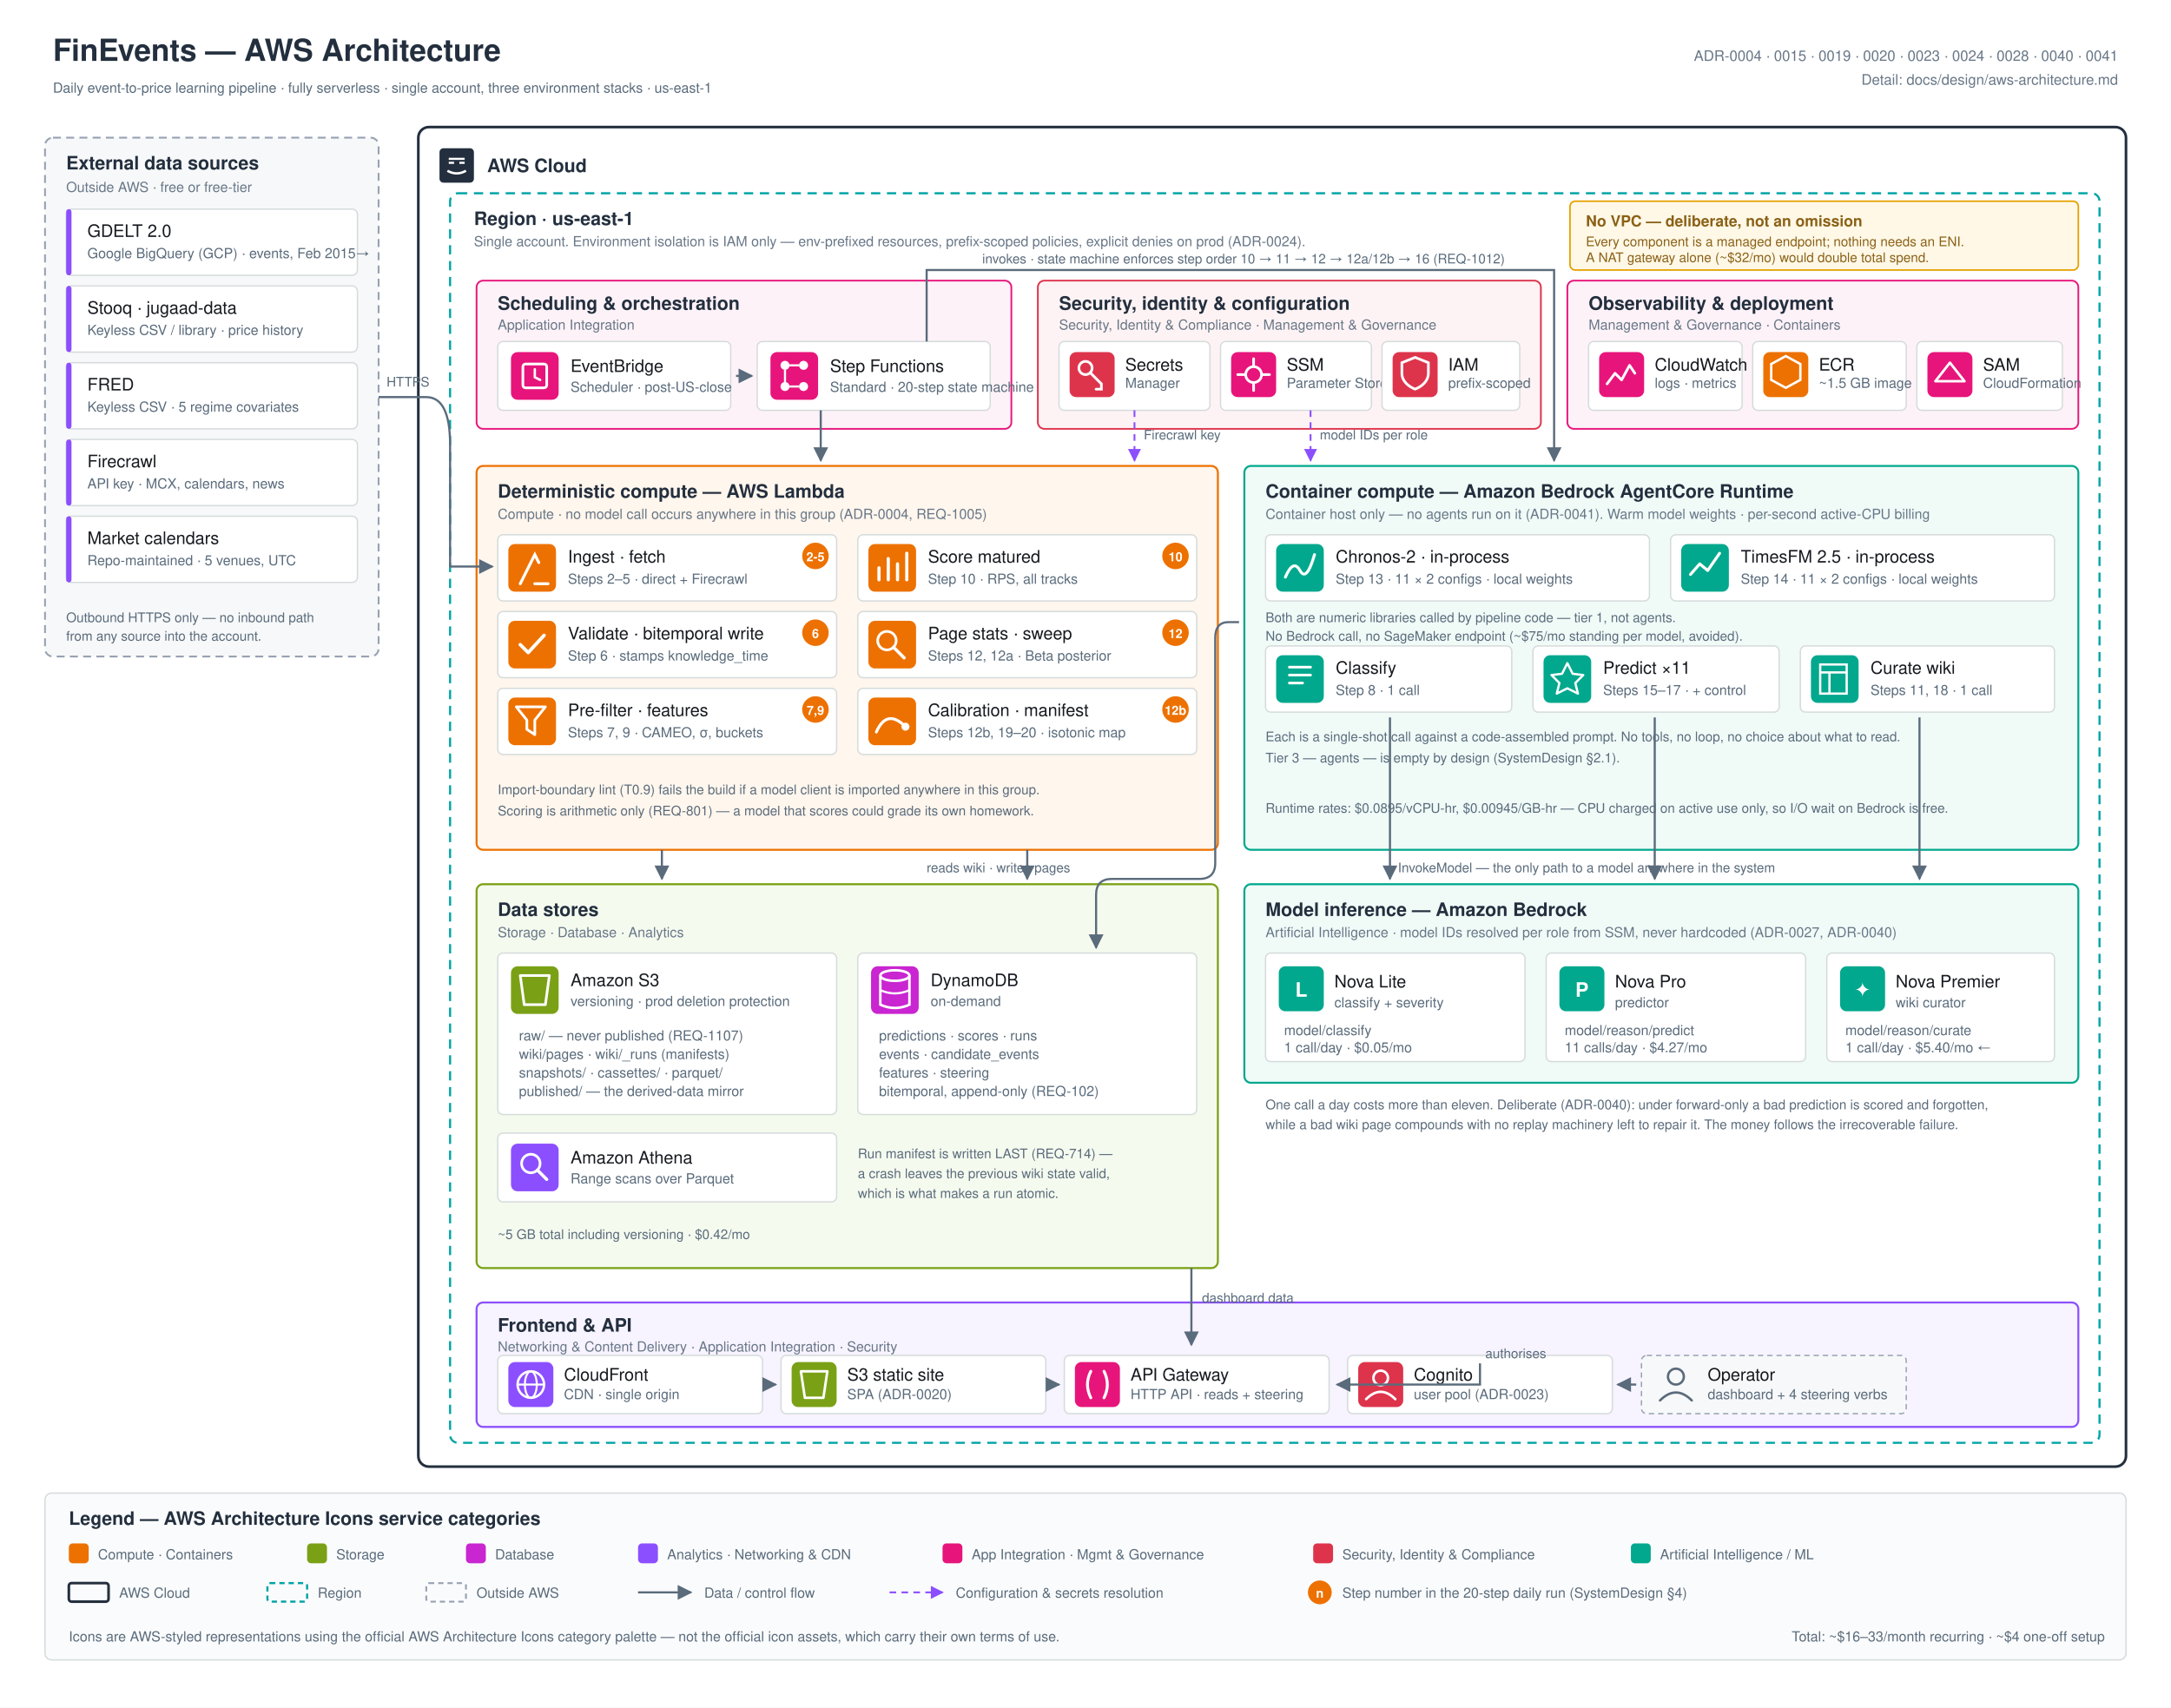
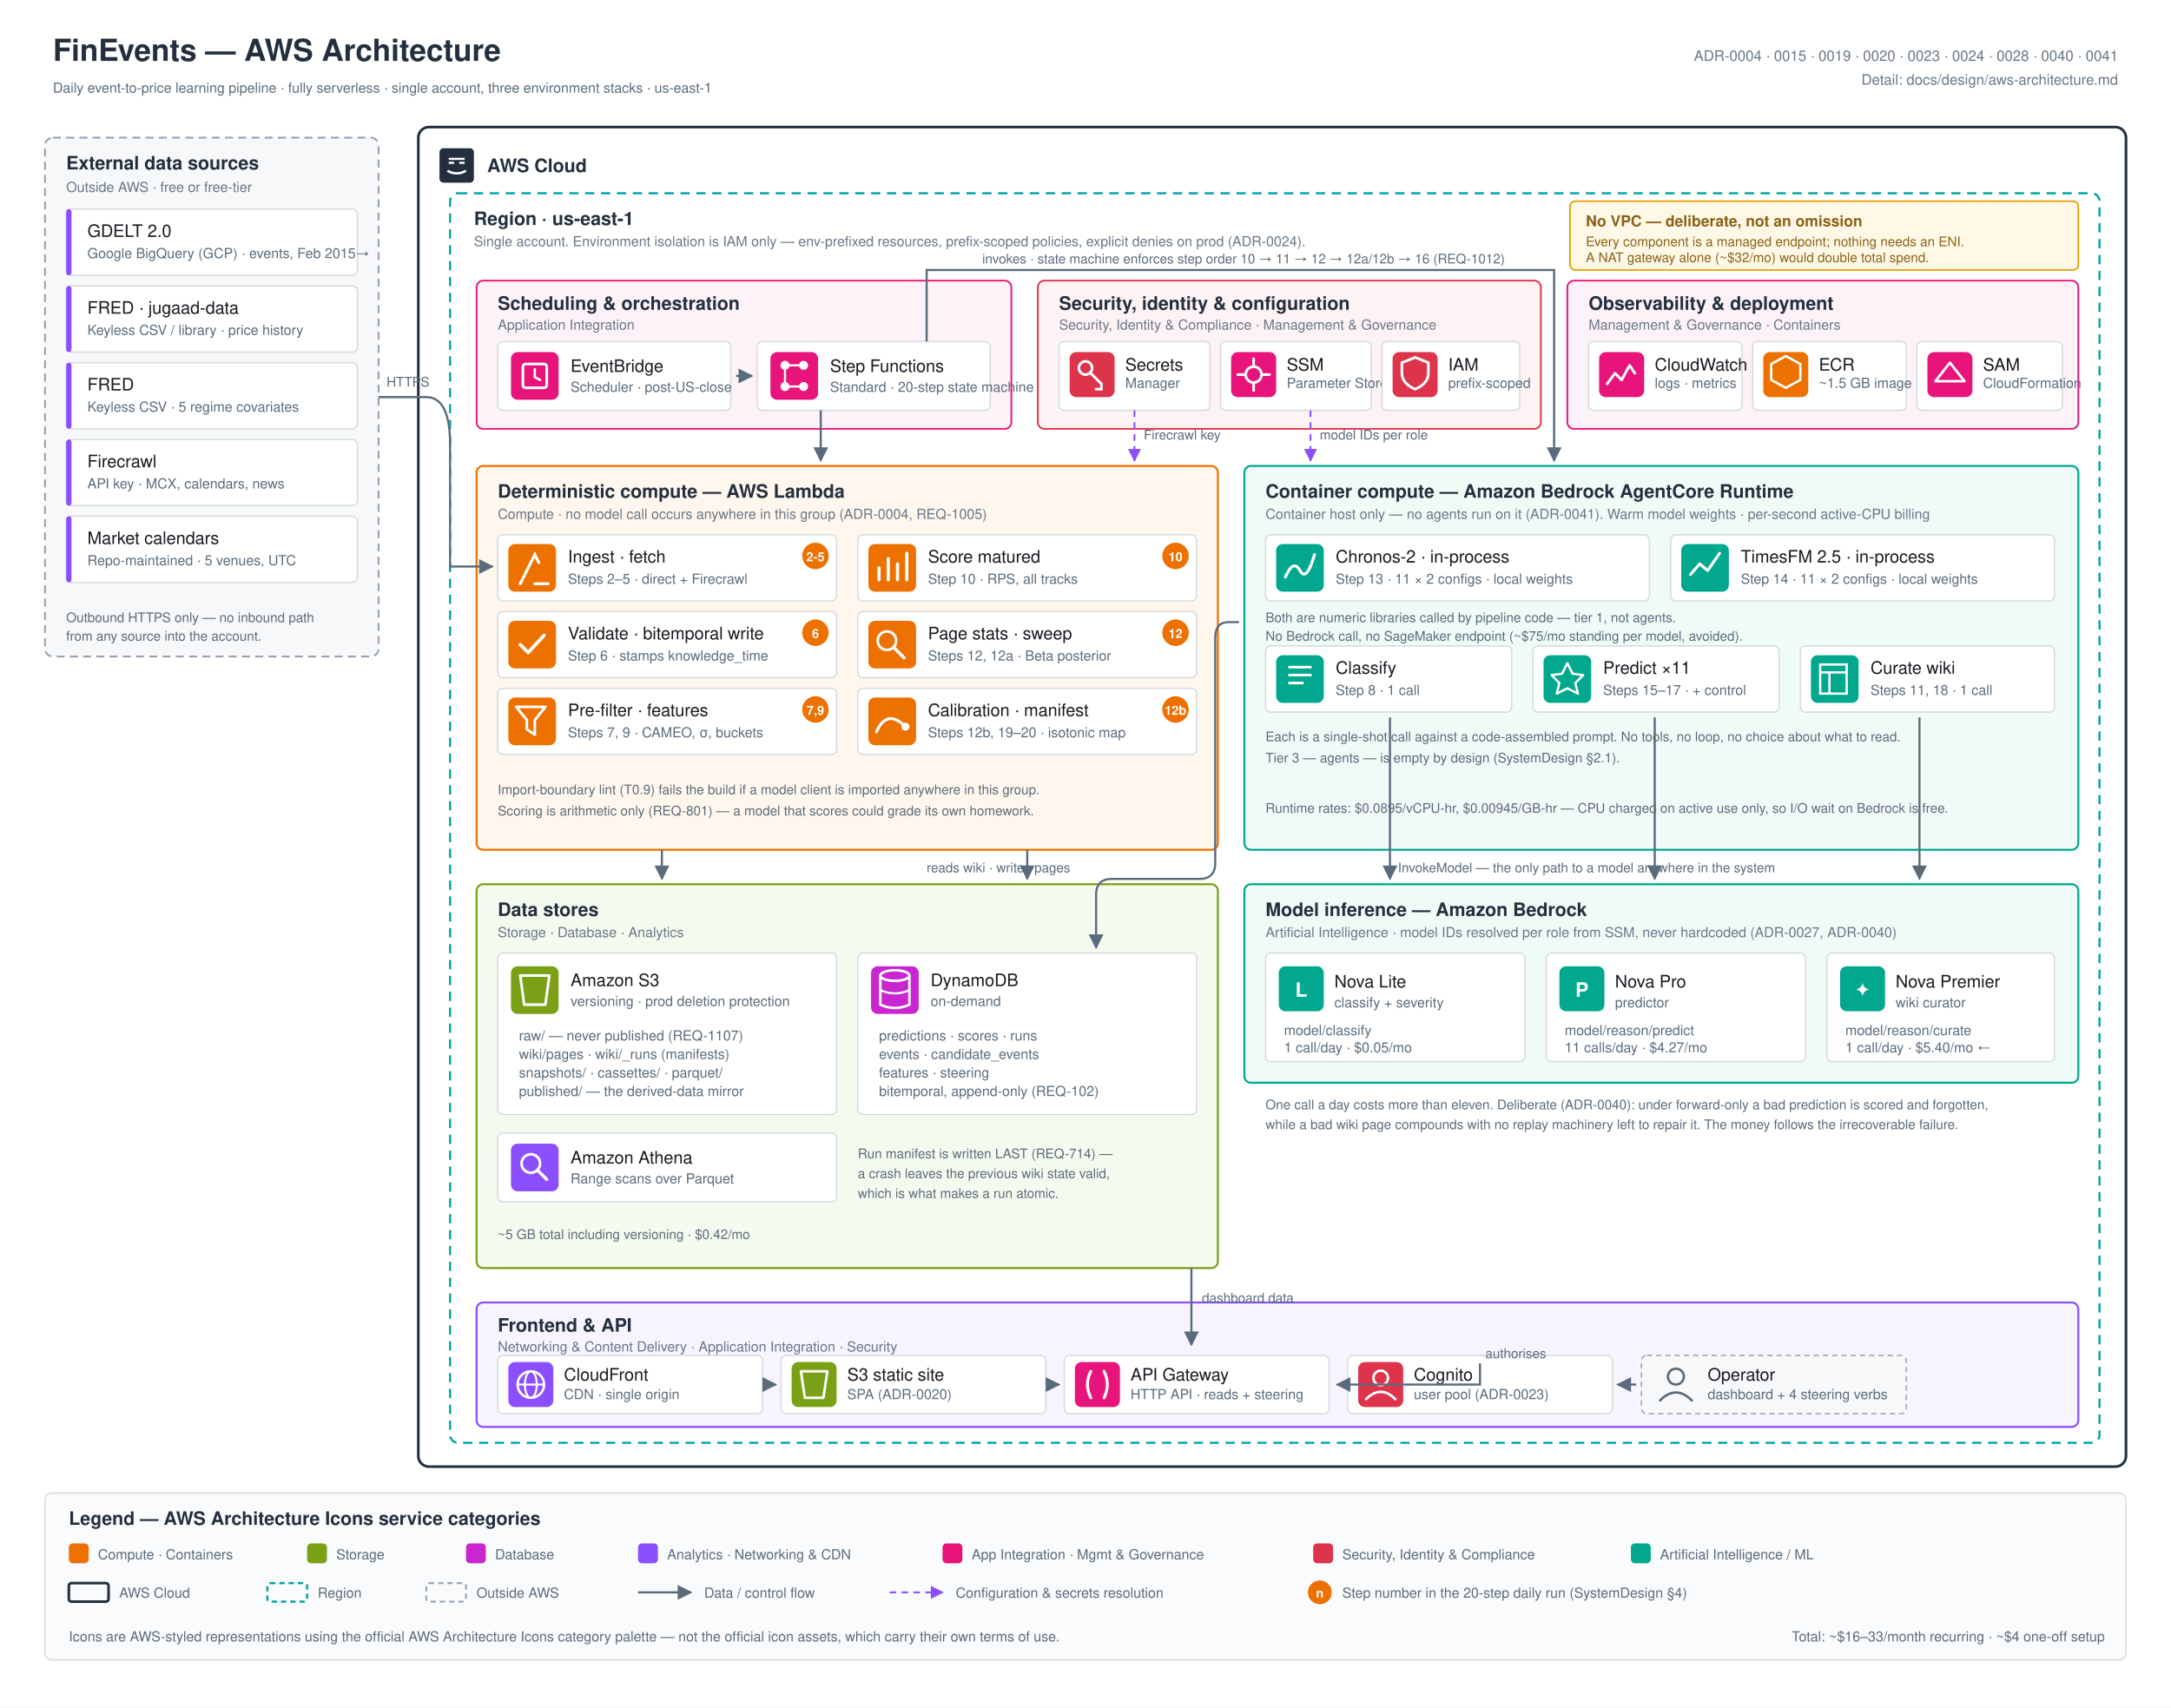
<svg xmlns="http://www.w3.org/2000/svg" viewBox="0 0 1640 1290" width="1640" height="1290" font-family="'Amazon Ember','Segoe UI',-apple-system,Helvetica,Arial,sans-serif">
  <defs>
    <marker id="a" viewBox="0 0 10 10" refX="9" refY="5" markerWidth="7" markerHeight="7" orient="auto-start-reverse">
      <path d="M0 0 L10 5 L0 10 z" fill="#5A6B7B" />
    </marker>
    <marker id="ad" viewBox="0 0 10 10" refX="9" refY="5" markerWidth="7" markerHeight="7" orient="auto-start-reverse">
      <path d="M0 0 L10 5 L0 10 z" fill="#8C4FFF" />
    </marker>
    <style>
      .t{font-size:13px;fill:#16191F}
      .s{font-size:10.5px;fill:#5A6B7B}
      .g{font-size:14px;font-weight:600;fill:#232F3E}
      .gs{font-size:10.5px;fill:#687787}
      .flow{stroke:#5A6B7B;stroke-width:1.6;fill:none;marker-end:url(#a)}
      .flowd{stroke:#8C4FFF;stroke-width:1.4;fill:none;stroke-dasharray:5 4;marker-end:url(#ad)}
      .lbl{font-size:10px;fill:#5A6B7B}
      .badge{font-size:9.5px;font-weight:700;fill:#fff}
      .card{fill:#fff;stroke:#D5DBDB;stroke-width:1;rx:4}
    </style>
  </defs>
  <rect width="1640" height="1290" fill="#fff" />
  <text x="40" y="46" font-size="23" font-weight="700" fill="#232F3E">FinEvents — AWS Architecture</text>
  <text x="40" y="70" class="s" font-size="12">Daily event-to-price learning pipeline · fully serverless · single account, three environment stacks · us-east-1</text>
  <text x="1600" y="46" text-anchor="end" font-size="11" fill="#687787">ADR-0004 · 0015 · 0019 · 0020 · 0023 · 0024 · 0028 · 0040 · 0041</text>
  <text x="1600" y="64" text-anchor="end" font-size="11" fill="#687787">Detail: docs/design/aws-architecture.md</text>
  <rect x="34" y="104" width="252" height="392" rx="6" fill="#F7F8F9" stroke="#98A2B3" stroke-width="1.4" stroke-dasharray="6 4" />
  <text x="50" y="128" class="g">External data sources</text>
  <text x="50" y="145" class="gs">Outside AWS · free or free-tier</text>
  <g transform="translate(50,158)">
    <rect class="card" width="220" height="50" />
    <rect width="4" height="50" fill="#8C4FFF" rx="2" />
    <text x="16" y="21" class="t">GDELT 2.0</text>
    <text x="16" y="37" class="s">Google BigQuery (GCP) · events, Feb 2015→</text>
  </g>
  <g transform="translate(50,216)">
    <rect class="card" width="220" height="50" />
    <rect width="4" height="50" fill="#8C4FFF" rx="2" />
-     <text x="16" y="21" class="t">Stooq · jugaad-data</text>
+     <text x="16" y="21" class="t">FRED · jugaad-data</text>
    <text x="16" y="37" class="s">Keyless CSV / library · price history</text>
  </g>
  <g transform="translate(50,274)">
    <rect class="card" width="220" height="50" />
    <rect width="4" height="50" fill="#8C4FFF" rx="2" />
    <text x="16" y="21" class="t">FRED</text>
    <text x="16" y="37" class="s">Keyless CSV · 5 regime covariates</text>
  </g>
  <g transform="translate(50,332)">
    <rect class="card" width="220" height="50" />
    <rect width="4" height="50" fill="#8C4FFF" rx="2" />
    <text x="16" y="21" class="t">Firecrawl</text>
    <text x="16" y="37" class="s">API key · MCX, calendars, news</text>
  </g>
  <g transform="translate(50,390)">
    <rect class="card" width="220" height="50" />
    <rect width="4" height="50" fill="#8C4FFF" rx="2" />
    <text x="16" y="21" class="t">Market calendars</text>
    <text x="16" y="37" class="s">Repo-maintained · 5 venues, UTC</text>
  </g>
  <text x="50" y="470" class="lbl">Outbound HTTPS only — no inbound path</text>
  <text x="50" y="484" class="lbl">from any source into the account.</text>
  <rect x="316" y="96" width="1290" height="1012" rx="8" fill="none" stroke="#232F3E" stroke-width="2" />
  <g transform="translate(332,112)">
    <rect width="26" height="26" rx="3" fill="#232F3E" />
    <path d="M6 17 q7 4 14 0" stroke="#fff" stroke-width="1.8" fill="none" />
    <path d="M7 11 h4 M15 11 h4 M7 8 h12" stroke="#fff" stroke-width="1.6" />
  </g>
  <text x="368" y="130" class="g">AWS Cloud</text>
  <rect x="340" y="146" width="1246" height="944" rx="6" fill="none" stroke="#00A4A6" stroke-width="1.6" stroke-dasharray="7 5" />
  <text x="358" y="170" class="g" fill="#00767A">Region · us-east-1</text>
  <text x="358" y="186" class="gs">Single account. Environment isolation is IAM only — env-prefixed resources, prefix-scoped policies, explicit denies on prod (ADR-0024).</text>
  <g transform="translate(1186,152)">
    <rect width="384" height="52" rx="4" fill="#FFF8E7" stroke="#E5A100" stroke-width="1.2" />
    <text x="12" y="19" font-size="11.5" font-weight="700" fill="#8A6116">No VPC — deliberate, not an omission</text>
    <text x="12" y="34" font-size="10" fill="#8A6116">Every component is a managed endpoint; nothing needs an ENI.</text>
    <text x="12" y="46" font-size="10" fill="#8A6116">A NAT gateway alone (~$32/mo) would double total spend.</text>
  </g>
  <rect x="360" y="212" width="404" height="112" rx="5" fill="#FDF2F8" stroke="#E7157B" stroke-width="1.3" />
  <text x="376" y="234" class="g">Scheduling &amp; orchestration</text>
  <text x="376" y="249" class="gs">Application Integration</text>
  <g transform="translate(376,258)">
    <rect class="card" width="176" height="52" />
    <rect x="10" y="8" width="36" height="36" rx="5" fill="#E7157B" />
    <rect x="19" y="17" width="18" height="18" rx="2" fill="none" stroke="#fff" stroke-width="2" />
    <path d="M28 21 v6 l4 2" stroke="#fff" stroke-width="1.8" fill="none" stroke-linecap="round" />
    <text x="55" y="23" class="t">EventBridge</text>
    <text x="55" y="38" class="s">Scheduler · post-US-close</text>
  </g>
  <g transform="translate(572,258)">
    <rect class="card" width="176" height="52" />
    <rect x="10" y="8" width="36" height="36" rx="5" fill="#E7157B" />
    <circle cx="21" cy="18" r="3.4" fill="#fff" />
    <circle cx="35" cy="18" r="3.4" fill="#fff" />
    <circle cx="21" cy="34" r="3.4" fill="#fff" />
    <circle cx="35" cy="34" r="3.4" fill="#fff" />
    <path d="M24.4 18 h7.2 M21 21.4 v9.2 M24.4 34 h7.2" stroke="#fff" stroke-width="1.6" />
    <text x="55" y="23" class="t">Step Functions</text>
    <text x="55" y="38" class="s">Standard · 20-step state machine</text>
  </g>
  <rect x="784" y="212" width="380" height="112" rx="5" fill="#FEF3F4" stroke="#DD344C" stroke-width="1.3" />
  <text x="800" y="234" class="g">Security, identity &amp; configuration</text>
  <text x="800" y="249" class="gs">Security, Identity &amp; Compliance · Management &amp; Governance</text>
  <g transform="translate(800,258)">
    <rect class="card" width="114" height="52" />
    <rect x="8" y="8" width="34" height="34" rx="5" fill="#DD344C" />
    <circle cx="20" cy="20" r="5" fill="none" stroke="#fff" stroke-width="2" />
    <path d="M24 24 l8 8 v4 h-4" stroke="#fff" stroke-width="2" fill="none" stroke-linecap="round" />
    <text x="50" y="22" class="t" font-size="11.5">Secrets</text>
    <text x="50" y="35" class="s">Manager</text>
  </g>
  <g transform="translate(922,258)">
    <rect class="card" width="114" height="52" />
    <rect x="8" y="8" width="34" height="34" rx="5" fill="#E7157B" />
    <circle cx="25" cy="25" r="6" fill="none" stroke="#fff" stroke-width="2" />
    <path d="M25 13 v5 M25 32 v5 M13 25 h5 M32 25 h5" stroke="#fff" stroke-width="2" stroke-linecap="round" />
    <text x="50" y="22" class="t" font-size="11.5">SSM</text>
    <text x="50" y="35" class="s">Parameter Store</text>
  </g>
  <g transform="translate(1044,258)">
    <rect class="card" width="104" height="52" />
    <rect x="8" y="8" width="34" height="34" rx="5" fill="#DD344C" />
    <path d="M25 12 l10 4 v8 c0 6-5 10-10 12 -5-2-10-6-10-12 v-8z" fill="none" stroke="#fff" stroke-width="2" />
    <text x="50" y="22" class="t" font-size="11.5">IAM</text>
    <text x="50" y="35" class="s">prefix-scoped</text>
  </g>
  <rect x="1184" y="212" width="386" height="112" rx="5" fill="#FDF2F8" stroke="#E7157B" stroke-width="1.3" />
  <text x="1200" y="234" class="g">Observability &amp; deployment</text>
  <text x="1200" y="249" class="gs">Management &amp; Governance · Containers</text>
  <g transform="translate(1200,258)">
    <rect class="card" width="116" height="52" />
    <rect x="8" y="8" width="34" height="34" rx="5" fill="#E7157B" />
    <path d="M14 32 l6-8 5 5 6-11 4 6" stroke="#fff" stroke-width="2" fill="none" stroke-linecap="round" stroke-linejoin="round" />
    <text x="50" y="22" class="t" font-size="11.5">CloudWatch</text>
    <text x="50" y="35" class="s">logs · metrics</text>
  </g>
  <g transform="translate(1324,258)">
    <rect class="card" width="116" height="52" />
    <rect x="8" y="8" width="34" height="34" rx="5" fill="#ED7100" />
    <path d="M25 11 l11 6 v12 l-11 6 -11-6 v-12z" fill="none" stroke="#fff" stroke-width="1.8" />
    <text x="50" y="22" class="t" font-size="11.5">ECR</text>
    <text x="50" y="35" class="s">~1.5 GB image</text>
  </g>
  <g transform="translate(1448,258)">
    <rect class="card" width="110" height="52" />
    <rect x="8" y="8" width="34" height="34" rx="5" fill="#E7157B" />
    <path d="M14 30 l11-14 11 14z" fill="none" stroke="#fff" stroke-width="1.9" stroke-linejoin="round" />
    <text x="50" y="22" class="t" font-size="11.5">SAM</text>
    <text x="50" y="35" class="s">CloudFormation</text>
  </g>
  <rect x="360" y="352" width="560" height="290" rx="5" fill="#FFF6ED" stroke="#ED7100" stroke-width="1.5" />
  <text x="376" y="376" class="g">Deterministic compute — AWS Lambda</text>
  <text x="376" y="392" class="gs">Compute · no model call occurs anywhere in this group (ADR-0004, REQ-1005)</text>
  <g transform="translate(376,404)">
    <rect class="card" width="256" height="50" />
    <rect x="8" y="7" width="36" height="36" rx="5" fill="#ED7100" />
    <path d="M17 37 l11-22 3 6 M28 37 h10" stroke="#fff" stroke-width="2.2" fill="none" stroke-linecap="round" />
    <text x="53" y="21" class="t">Ingest · fetch</text>
    <text x="53" y="37" class="s">Steps 2–5 · direct + Firecrawl</text>
    <circle cx="240" cy="16" r="10" fill="#ED7100" />
    <text x="240" y="20" text-anchor="middle" class="badge">2-5</text>
  </g>
  <g transform="translate(376,462)">
    <rect class="card" width="256" height="50" />
    <rect x="8" y="7" width="36" height="36" rx="5" fill="#ED7100" />
    <path d="M17 25 l6 6 12-13" stroke="#fff" stroke-width="2.6" fill="none" stroke-linecap="round" stroke-linejoin="round" />
    <text x="53" y="21" class="t">Validate · bitemporal write</text>
    <text x="53" y="37" class="s">Step 6 · stamps knowledge_time</text>
    <circle cx="240" cy="16" r="10" fill="#ED7100" />
    <text x="240" y="20" text-anchor="middle" class="badge">6</text>
  </g>
  <g transform="translate(376,520)">
    <rect class="card" width="256" height="50" />
    <rect x="8" y="7" width="36" height="36" rx="5" fill="#ED7100" />
    <path d="M14 14 h22 l-8 10 v11 l-6 -4 v-7z" fill="none" stroke="#fff" stroke-width="2" stroke-linejoin="round" />
    <text x="53" y="21" class="t">Pre-filter · features</text>
    <text x="53" y="37" class="s">Steps 7, 9 · CAMEO, σ, buckets</text>
    <circle cx="240" cy="16" r="10" fill="#ED7100" />
    <text x="240" y="20" text-anchor="middle" class="badge">7,9</text>
  </g>
  <g transform="translate(648,404)">
    <rect class="card" width="256" height="50" />
    <rect x="8" y="7" width="36" height="36" rx="5" fill="#ED7100" />
    <path d="M16 34 v-9 M23 34 v-16 M30 34 v-12 M37 34 v-20" stroke="#fff" stroke-width="2.4" stroke-linecap="round" />
    <text x="53" y="21" class="t">Score matured</text>
    <text x="53" y="37" class="s">Step 10 · RPS, all tracks</text>
    <circle cx="240" cy="16" r="10" fill="#ED7100" />
    <text x="240" y="20" text-anchor="middle" class="badge">10</text>
  </g>
  <g transform="translate(648,462)">
    <rect class="card" width="256" height="50" />
    <rect x="8" y="7" width="36" height="36" rx="5" fill="#ED7100" />
    <circle cx="22" cy="22" r="7" fill="none" stroke="#fff" stroke-width="2" />
    <path d="M27 27 l8 8" stroke="#fff" stroke-width="2.4" stroke-linecap="round" />
    <text x="53" y="21" class="t">Page stats · sweep</text>
    <text x="53" y="37" class="s">Steps 12, 12a · Beta posterior</text>
    <circle cx="240" cy="16" r="10" fill="#ED7100" />
    <text x="240" y="20" text-anchor="middle" class="badge">12</text>
  </g>
  <g transform="translate(648,520)">
    <rect class="card" width="256" height="50" />
    <rect x="8" y="7" width="36" height="36" rx="5" fill="#ED7100" />
    <path d="M14 33 q8-18 22-4" stroke="#fff" stroke-width="2.2" fill="none" stroke-linecap="round" />
    <circle cx="36" cy="29" r="3" fill="#fff" />
    <text x="53" y="21" class="t">Calibration · manifest</text>
    <text x="53" y="37" class="s">Steps 12b, 19–20 · isotonic map</text>
    <circle cx="240" cy="16" r="10" fill="#ED7100" />
    <text x="240" y="20" text-anchor="middle" class="badge">12b</text>
  </g>
  <text x="376" y="600" class="lbl">Import-boundary lint (T0.9) fails the build if a model client is imported anywhere in this group.</text>
  <text x="376" y="616" class="lbl">Scoring is arithmetic only (REQ-801) — a model that scores could grade its own homework.</text>
  <rect x="940" y="352" width="630" height="290" rx="5" fill="#F0FBF8" stroke="#01A88D" stroke-width="1.5" />
  <text x="956" y="376" class="g">Container compute — Amazon Bedrock AgentCore Runtime</text>
  <text x="956" y="392" class="gs">Container host only — no agents run on it (ADR-0041). Warm model weights · per-second active-CPU billing</text>
  <g transform="translate(956,404)">
    <rect class="card" width="290" height="50" />
    <rect x="8" y="7" width="36" height="36" rx="5" fill="#01A88D" />
    <path d="M15 32 q6-14 11-5 t11-12" stroke="#fff" stroke-width="2.2" fill="none" stroke-linecap="round" />
    <text x="53" y="21" class="t">Chronos-2 · in-process</text>
    <text x="53" y="37" class="s">Step 13 · 11 × 2 configs · local weights</text>
  </g>
  <g transform="translate(1262,404)">
    <rect class="card" width="290" height="50" />
    <rect x="8" y="7" width="36" height="36" rx="5" fill="#01A88D" />
    <path d="M15 30 l7-8 6 5 9-13" stroke="#fff" stroke-width="2.2" fill="none" stroke-linecap="round" stroke-linejoin="round" />
    <text x="53" y="21" class="t">TimesFM 2.5 · in-process</text>
    <text x="53" y="37" class="s">Step 14 · 11 × 2 configs · local weights</text>
  </g>
  <text x="956" y="470" class="lbl">Both are numeric libraries called by pipeline code — tier 1, not agents.</text>
  <text x="956" y="484" class="lbl">No Bedrock call, no SageMaker endpoint (~$75/mo standing per model, avoided).</text>
  <g transform="translate(956,488)">
    <rect class="card" width="186" height="50" />
    <rect x="8" y="7" width="36" height="36" rx="5" fill="#01A88D" />
    <path d="M18 16 h16 M18 22 h16 M18 28 h10" stroke="#fff" stroke-width="2" stroke-linecap="round" />
    <text x="53" y="21" class="t" font-size="11.5">Classify</text>
    <text x="53" y="37" class="s">Step 8 · 1 call</text>
  </g>
  <g transform="translate(1158,488)">
    <rect class="card" width="186" height="50" />
    <rect x="8" y="7" width="36" height="36" rx="5" fill="#01A88D" />
    <path d="M26 13 l4 8 8 1 -6 6 2 8 -8-4 -8 4 2-8 -6-6 8-1z" fill="none" stroke="#fff" stroke-width="1.7" stroke-linejoin="round" />
    <text x="53" y="21" class="t" font-size="11.5">Predict ×11</text>
    <text x="53" y="37" class="s">Steps 15–17 · + control</text>
  </g>
  <g transform="translate(1360,488)">
    <rect class="card" width="192" height="50" />
    <rect x="8" y="7" width="36" height="36" rx="5" fill="#01A88D" />
    <path d="M15 14 h20 v22 h-20z M15 20 h20 M22 20 v16" fill="none" stroke="#fff" stroke-width="1.7" />
    <text x="53" y="21" class="t" font-size="11.5">Curate wiki</text>
    <text x="53" y="37" class="s">Steps 11, 18 · 1 call</text>
  </g>
  <text x="956" y="560" class="lbl">Each is a single-shot call against a code-assembled prompt. No tools, no loop, no choice about what to read.</text>
  <text x="956" y="576" class="lbl">Tier 3 — agents — is empty by design (SystemDesign §2.1).</text>
  <text x="956" y="614" class="lbl">Runtime rates: $0.0895/vCPU-hr, $0.00945/GB-hr — CPU charged on active use only, so I/O wait on Bedrock is free.</text>
  <rect x="940" y="668" width="630" height="150" rx="5" fill="#F0FBF8" stroke="#01A88D" stroke-width="1.5" />
  <text x="956" y="692" class="g">Model inference — Amazon Bedrock</text>
  <text x="956" y="708" class="gs">Artificial Intelligence · model IDs resolved per role from SSM, never hardcoded (ADR-0027, ADR-0040)</text>
  <g transform="translate(956,720)">
    <rect class="card" width="196" height="82" />
    <rect x="10" y="10" width="34" height="34" rx="5" fill="#01A88D" />
    <text x="27" y="33" text-anchor="middle" font-size="15" font-weight="700" fill="#fff">L</text>
    <text x="52" y="26" class="t" font-size="12">Nova Lite</text>
    <text x="52" y="41" class="s">classify + severity</text>
    <text x="14" y="62" class="s">model/classify</text>
    <text x="14" y="75" class="s">1 call/day · $0.05/mo</text>
  </g>
  <g transform="translate(1168,720)">
    <rect class="card" width="196" height="82" />
    <rect x="10" y="10" width="34" height="34" rx="5" fill="#01A88D" />
    <text x="27" y="33" text-anchor="middle" font-size="15" font-weight="700" fill="#fff">P</text>
    <text x="52" y="26" class="t" font-size="12">Nova Pro</text>
    <text x="52" y="41" class="s">predictor</text>
    <text x="14" y="62" class="s">model/reason/predict</text>
    <text x="14" y="75" class="s">11 calls/day · $4.27/mo</text>
  </g>
  <g transform="translate(1380,720)">
    <rect class="card" width="172" height="82" stroke="#01A88D" stroke-width="1.8" />
    <rect x="10" y="10" width="34" height="34" rx="5" fill="#01A88D" />
    <text x="27" y="33" text-anchor="middle" font-size="15" font-weight="700" fill="#fff">✦</text>
    <text x="52" y="26" class="t" font-size="12">Nova Premier</text>
    <text x="52" y="41" class="s">wiki curator</text>
    <text x="14" y="62" class="s">model/reason/curate</text>
    <text x="14" y="75" class="s">1 call/day · $5.40/mo ←</text>
  </g>
  <text x="956" y="838" class="lbl">One call a day costs more than eleven. Deliberate (ADR-0040): under forward-only a bad prediction is scored and forgotten,</text>
  <text x="956" y="853" class="lbl">while a bad wiki page compounds with no replay machinery left to repair it. The money follows the irrecoverable failure.</text>
  <rect x="360" y="668" width="560" height="290" rx="5" fill="#F5FAEF" stroke="#7AA116" stroke-width="1.5" />
  <text x="376" y="692" class="g">Data stores</text>
  <text x="376" y="708" class="gs">Storage · Database · Analytics</text>
  <g transform="translate(376,720)">
    <rect class="card" width="256" height="122" />
    <rect x="10" y="10" width="36" height="36" rx="5" fill="#7AA116" />
    <path d="M17 17 h22 l-3 22 h-16z" fill="none" stroke="#fff" stroke-width="2" stroke-linejoin="round" />
    <text x="55" y="25" class="t">Amazon S3</text>
    <text x="55" y="40" class="s">versioning · prod deletion protection</text>
    <text x="16" y="66" class="s">raw/ — never published (REQ-1107)</text>
    <text x="16" y="80" class="s">wiki/pages · wiki/_runs (manifests)</text>
    <text x="16" y="94" class="s">snapshots/ · cassettes/ · parquet/</text>
    <text x="16" y="108" class="s">published/ — the derived-data mirror</text>
  </g>
  <g transform="translate(648,720)">
    <rect class="card" width="256" height="122" />
    <rect x="10" y="10" width="36" height="36" rx="5" fill="#C925D1" />
    <ellipse cx="28" cy="17" rx="11" ry="4" fill="none" stroke="#fff" stroke-width="1.9" />
    <path d="M17 17 v22 q11 5 22 0 v-22" fill="none" stroke="#fff" stroke-width="1.9" />
    <path d="M17 28 q11 5 22 0" fill="none" stroke="#fff" stroke-width="1.6" />
    <text x="55" y="25" class="t">DynamoDB</text>
    <text x="55" y="40" class="s">on-demand</text>
    <text x="16" y="66" class="s">predictions · scores · runs</text>
    <text x="16" y="80" class="s">events · candidate_events</text>
    <text x="16" y="94" class="s">features · steering</text>
    <text x="16" y="108" class="s">bitemporal, append-only (REQ-102)</text>
  </g>
  <g transform="translate(376,856)">
    <rect class="card" width="256" height="52" />
    <rect x="10" y="8" width="36" height="36" rx="5" fill="#8C4FFF" />
    <circle cx="25" cy="23" r="7" fill="none" stroke="#fff" stroke-width="2" />
    <path d="M30 28 l7 7" stroke="#fff" stroke-width="2.4" stroke-linecap="round" />
    <text x="55" y="23" class="t">Amazon Athena</text>
    <text x="55" y="38" class="s">Range scans over Parquet</text>
  </g>
  <text x="648" y="875" class="lbl">Run manifest is written LAST (REQ-714) —</text>
  <text x="648" y="890" class="lbl">a crash leaves the previous wiki state valid,</text>
  <text x="648" y="905" class="lbl">which is what makes a run atomic.</text>
  <text x="376" y="936" class="lbl">~5 GB total including versioning · $0.42/mo</text>
  <rect x="360" y="984" width="1210" height="94" rx="5" fill="#F7F3FF" stroke="#8C4FFF" stroke-width="1.5" />
  <text x="376" y="1006" class="g">Frontend &amp; API</text>
  <text x="376" y="1021" class="gs">Networking &amp; Content Delivery · Application Integration · Security</text>
  <g transform="translate(376,1024)">
    <rect class="card" width="200" height="44" />
    <rect x="8" y="5" width="34" height="34" rx="5" fill="#8C4FFF" />
    <circle cx="25" cy="22" r="10" fill="none" stroke="#fff" stroke-width="1.8" />
    <ellipse cx="25" cy="22" rx="4.5" ry="10" fill="none" stroke="#fff" stroke-width="1.5" />
    <path d="M15 22 h20" stroke="#fff" stroke-width="1.5" />
    <text x="50" y="19" class="t" font-size="11.5">CloudFront</text>
    <text x="50" y="33" class="s">CDN · single origin</text>
  </g>
  <g transform="translate(590,1024)">
    <rect class="card" width="200" height="44" />
    <rect x="8" y="5" width="34" height="34" rx="5" fill="#7AA116" />
    <path d="M15 12 h20 l-3 20 h-14z" fill="none" stroke="#fff" stroke-width="1.9" stroke-linejoin="round" />
    <text x="50" y="19" class="t" font-size="11.5">S3 static site</text>
    <text x="50" y="33" class="s">SPA (ADR-0020)</text>
  </g>
  <g transform="translate(804,1024)">
    <rect class="card" width="200" height="44" />
    <rect x="8" y="5" width="34" height="34" rx="5" fill="#E7157B" />
    <path d="M20 12 q-5 10 0 20 M30 12 q5 10 0 20" stroke="#fff" stroke-width="2.2" fill="none" stroke-linecap="round" />
    <text x="50" y="19" class="t" font-size="11.5">API Gateway</text>
    <text x="50" y="33" class="s">HTTP API · reads + steering</text>
  </g>
  <g transform="translate(1018,1024)">
    <rect class="card" width="200" height="44" />
    <rect x="8" y="5" width="34" height="34" rx="5" fill="#DD344C" />
    <circle cx="25" cy="17" r="5.5" fill="none" stroke="#fff" stroke-width="1.9" />
    <path d="M14 33 q11-11 22 0" fill="none" stroke="#fff" stroke-width="1.9" stroke-linecap="round" />
    <text x="50" y="19" class="t" font-size="11.5">Cognito</text>
    <text x="50" y="33" class="s">user pool (ADR-0023)</text>
  </g>
  <g transform="translate(1240,1024)">
    <rect width="200" height="44" rx="4" fill="#F7F8F9" stroke="#98A2B3" stroke-dasharray="4 3" />
    <circle cx="26" cy="16" r="6" fill="none" stroke="#5A6B7B" stroke-width="1.8" />
    <path d="M14 34 q12-12 24 0" fill="none" stroke="#5A6B7B" stroke-width="1.8" stroke-linecap="round" />
    <text x="50" y="19" class="t" font-size="11.5">Operator</text>
    <text x="50" y="33" class="s">dashboard + 4 steering verbs</text>
  </g>
  <path class="flow" d="M286 300 H322 Q340 300 340 336 V428 H372" />
  <text x="292" y="292" class="lbl">HTTPS</text>
  <path class="flow" d="M556 284 H568" />
  <path class="flow" d="M620 310 V348" />
  <path class="flow" d="M700 258 V204 H1174 V348" />
  <text x="742" y="199" class="lbl">invokes · state machine enforces step order 10 → 11 → 12 → 12a/12b → 16 (REQ-1012)</text>
  <path class="flow" d="M500 642 V664" />
  <path class="flow" d="M776 642 V664" />
  <path class="flow" d="M1050 542 V664" />
  <path class="flow" d="M1250 542 V664" />
  <path class="flow" d="M1450 542 V664" />
  <text x="1056" y="659" class="lbl">InvokeModel — the only path to a model anywhere in the system</text>
  <path class="flow" d="M936 470 H928 Q918 470 918 482 V652 Q918 664 906 664 H840 Q828 664 828 676 V716" />
  <text x="700" y="659" class="lbl">reads wiki · writes pages</text>
  <path class="flowd" d="M857 310 V348" />
  <text x="864" y="332" class="lbl" fill="#8C4FFF">Firecrawl key</text>
  <path class="flowd" d="M990 310 V348" />
  <text x="997" y="332" class="lbl" fill="#8C4FFF">model IDs per role</text>
  <path class="flow" d="M900 958 V1016" />
  <text x="908" y="984" class="lbl">dashboard data</text>
  <path class="flow" d="M580 1046 H586" />
  <path class="flow" d="M794 1046 H800" />
  <path class="flow" d="M1236 1046 H1222" />
  <path class="flow" d="M1118 1030 V1046 H1010" />
  <text x="1122" y="1026" class="lbl">authorises</text>
  <rect x="34" y="1128" width="1572" height="126" rx="5" fill="#FAFBFC" stroke="#D5DBDB" />
  <text x="52" y="1152" class="g">Legend — AWS Architecture Icons service categories</text>
  <g transform="translate(52,1166)">
    <rect width="15" height="15" rx="3" fill="#ED7100" />
    <text x="22" y="12" class="s">Compute · Containers</text>
    <rect x="180" width="15" height="15" rx="3" fill="#7AA116" />
    <text x="202" y="12" class="s">Storage</text>
    <rect x="300" width="15" height="15" rx="3" fill="#C925D1" />
    <text x="322" y="12" class="s">Database</text>
    <rect x="430" width="15" height="15" rx="3" fill="#8C4FFF" />
    <text x="452" y="12" class="s">Analytics · Networking &amp; CDN</text>
    <rect x="660" width="15" height="15" rx="3" fill="#E7157B" />
    <text x="682" y="12" class="s">App Integration · Mgmt &amp; Governance</text>
    <rect x="940" width="15" height="15" rx="3" fill="#DD344C" />
    <text x="962" y="12" class="s">Security, Identity &amp; Compliance</text>
    <rect x="1180" width="15" height="15" rx="3" fill="#01A88D" />
    <text x="1202" y="12" class="s">Artificial Intelligence / ML</text>
  </g>
  <g transform="translate(52,1196)">
    <rect width="30" height="14" rx="2" fill="none" stroke="#232F3E" stroke-width="2" />
    <text x="38" y="11" class="s">AWS Cloud</text>
    <rect x="150" width="30" height="14" rx="2" fill="none" stroke="#00A4A6" stroke-width="1.6" stroke-dasharray="4 3" />
    <text x="188" y="11" class="s">Region</text>
    <rect x="270" width="30" height="14" rx="2" fill="none" stroke="#98A2B3" stroke-width="1.4" stroke-dasharray="4 3" />
    <text x="308" y="11" class="s">Outside AWS</text>
    <line x1="430" y1="7" x2="470" y2="7" class="flow" />
    <text x="480" y="11" class="s">Data / control flow</text>
    <line x1="620" y1="7" x2="660" y2="7" class="flowd" />
    <text x="670" y="11" class="s">Configuration &amp; secrets resolution</text>
    <circle cx="945" cy="7" r="9" fill="#ED7100" />
    <text x="945" y="11" text-anchor="middle" class="badge">n</text>
    <text x="962" y="11" class="s">Step number in the 20-step daily run (SystemDesign §4)</text>
  </g>
  <text x="52" y="1240" class="s">Icons are AWS-styled representations using the official AWS Architecture Icons category palette — not the official icon assets, which carry their own terms of use.</text>
  <text x="1590" y="1240" text-anchor="end" class="s">Total: ~$16–33/month recurring · ~$4 one-off setup</text>
</svg>
